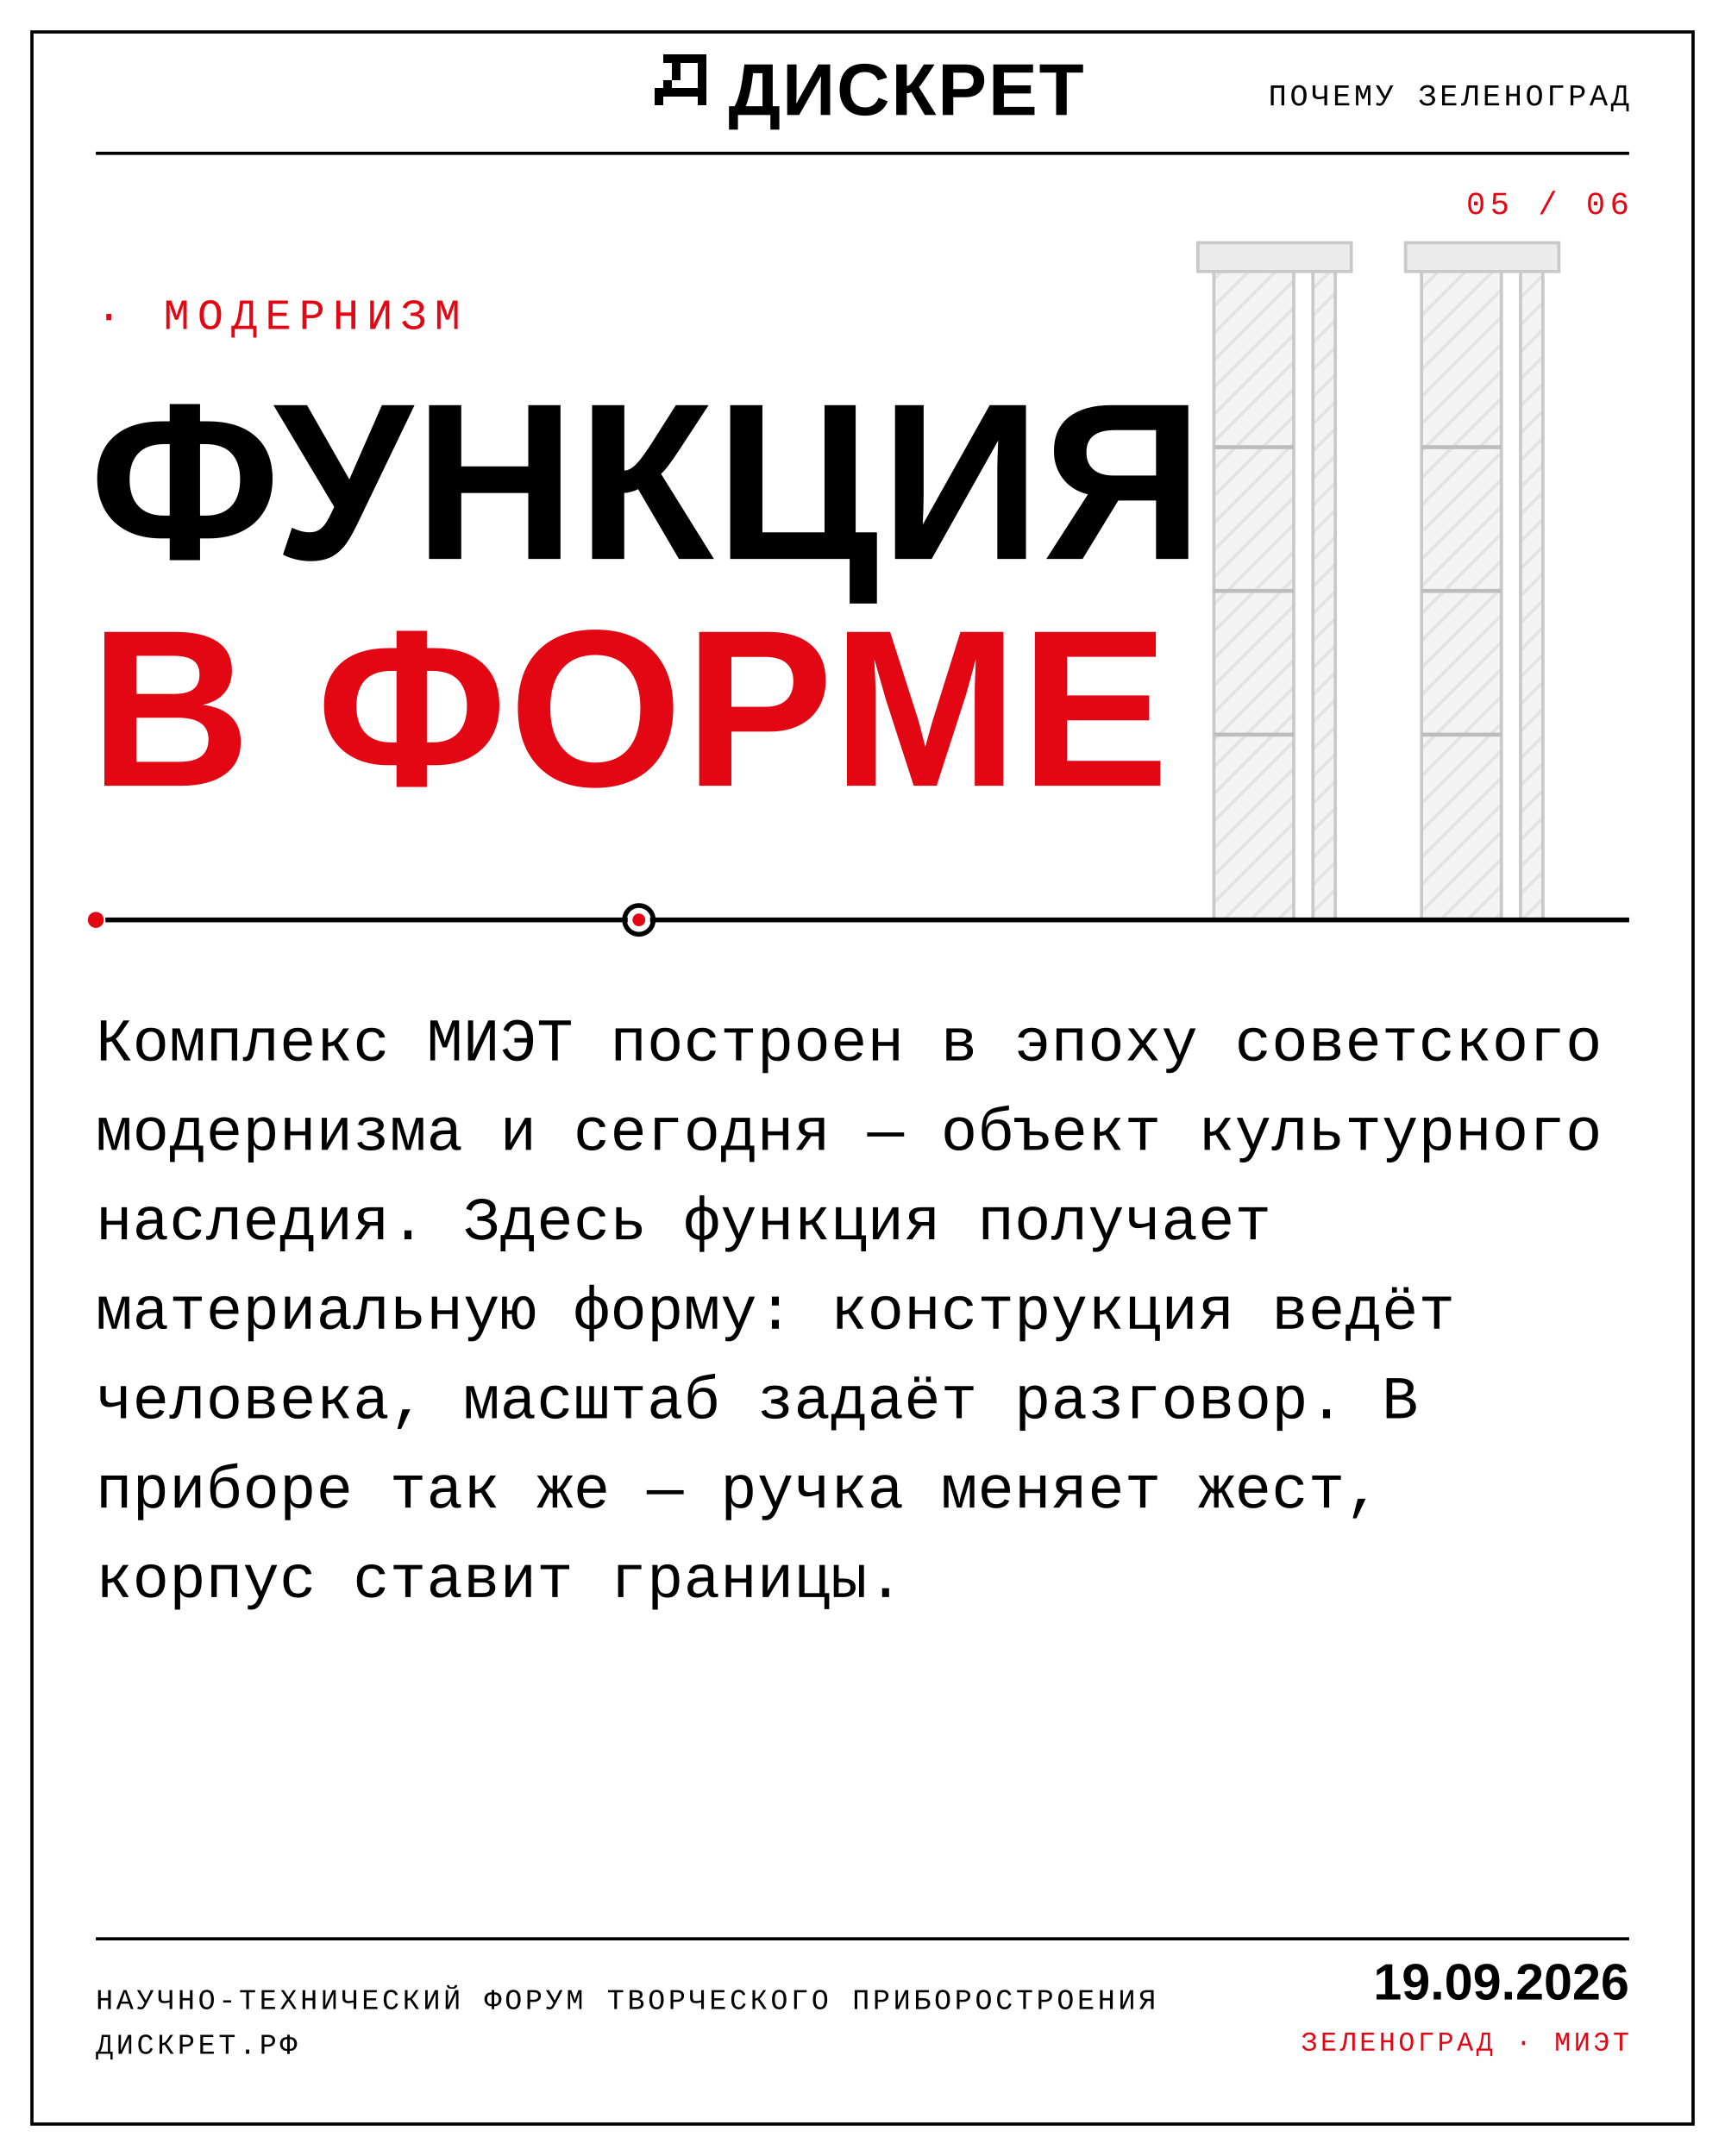
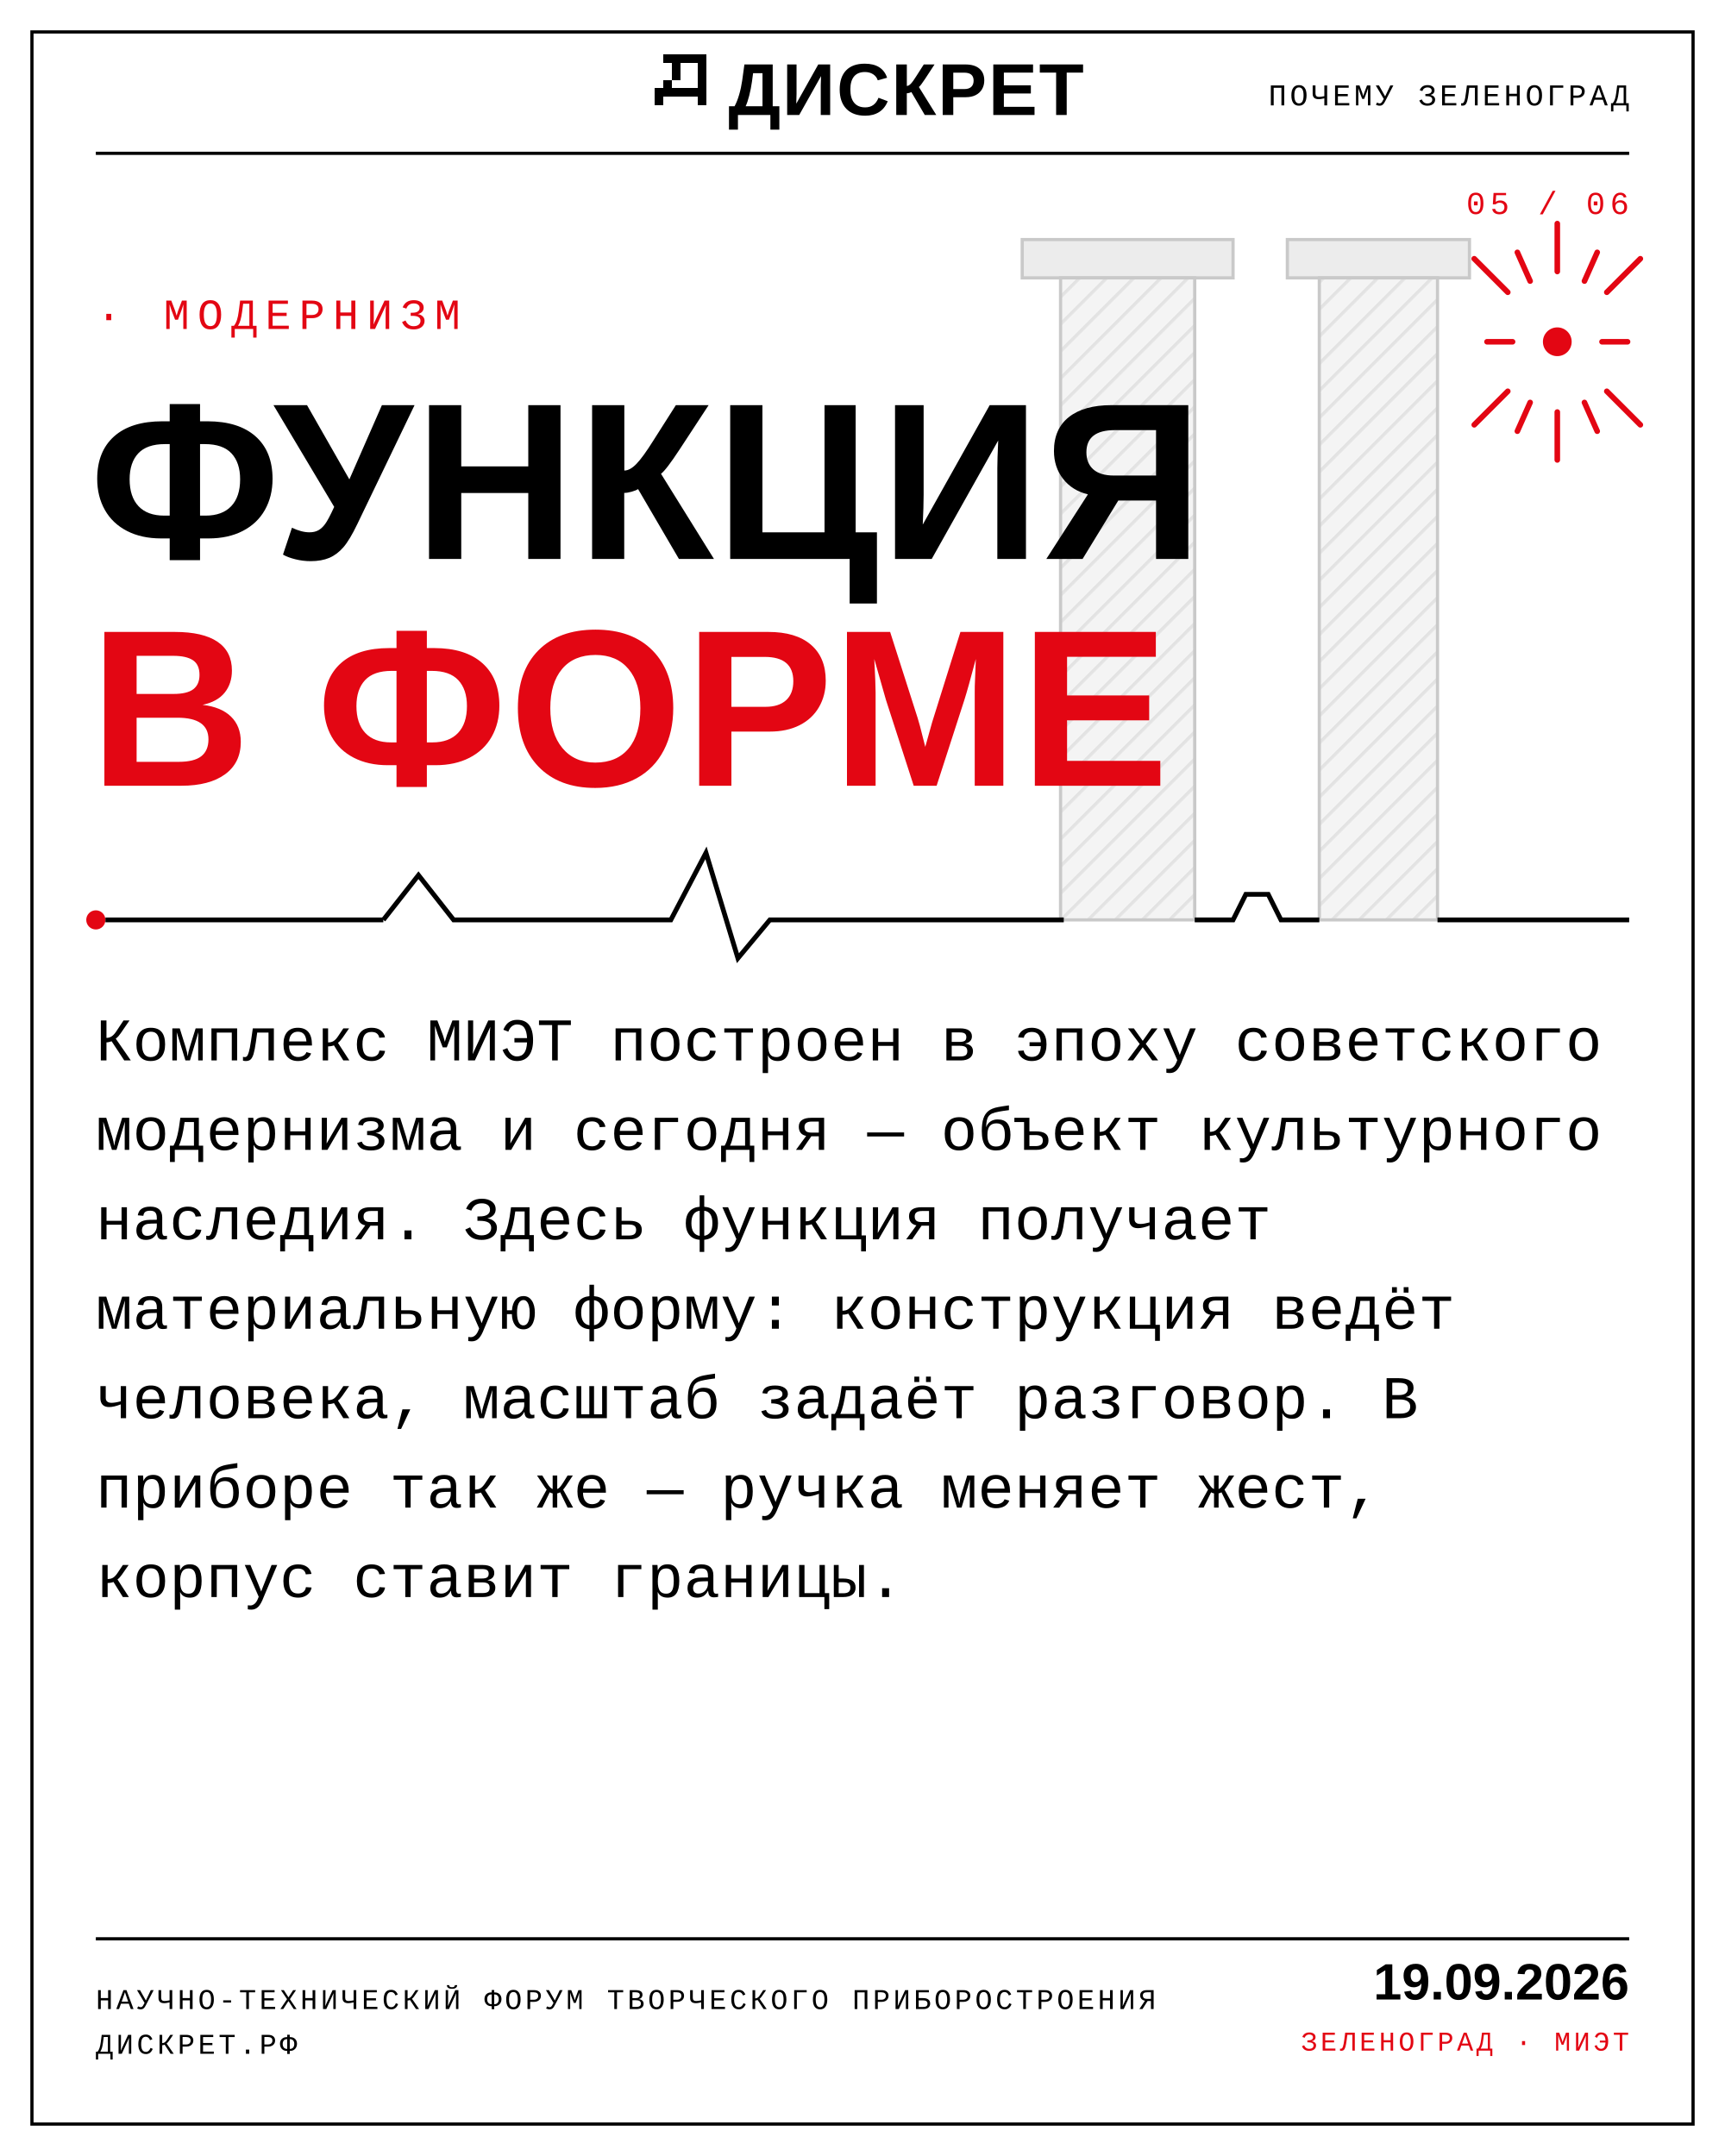
<svg xmlns="http://www.w3.org/2000/svg" width="1080" height="1350" viewBox="0 0 1080 1350" fill="none" font-family="'Arial Narrow','Helvetica Neue',Arial,sans-serif">
  <defs>
    <g id="logoD" shape-rendering="crispEdges" transform="scale(0.66667)">
      <rect x="10" y="0" width="2" height="12" />
      <rect x="2" y="0" width="8" height="2" />
      <rect x="4" y="2" width="2" height="4" />
      <rect x="2" y="6" width="2" height="2" />
      <rect x="0" y="8" width="12" height="2" />
      <rect x="0" y="10" width="2" height="2" />
    </g>
    <pattern id="th" width="12" height="12" patternTransform="rotate(45)" patternUnits="userSpaceOnUse">
      <rect width="12" height="12" fill="#f4f4f4" />
      <line x1="0" y1="0" x2="0" y2="12" stroke="#e3e3e3" stroke-width="4" />
    </pattern>
  </defs>
  <rect width="1080" height="1350" fill="#FFFFFF" />
  <rect x="20" y="20" width="1040" height="1310" fill="none" stroke="#000" stroke-width="2" />
  <use href="#logoD" fill="#000" transform="translate(410,34) scale(4.0)" />
  <text x="456" y="72" font-weight="800" font-size="46" letter-spacing="1" fill="#000">ДИСКРЕТ</text>
  <text x="1020" y="66" text-anchor="end" font-family="'Courier New',monospace" font-size="19" letter-spacing="2" fill="#000">ПОЧЕМУ ЗЕЛЕНОГРАД</text>
  <line x1="60" y1="96" x2="1020" y2="96" stroke="#000" stroke-width="2" />
  <text x="1020" y="134" text-anchor="end" font-family="'Courier New',monospace" font-size="20" letter-spacing="3" fill="#E30613">05 / 06</text>
-   <rect x="750" y="152" width="96" height="18" fill="#ececec" stroke="#c9c9c9" stroke-width="2" />
-   <rect x="760" y="170" width="50" height="406" fill="url(#th)" stroke="#c9c9c9" stroke-width="2" />
-   <rect x="822" y="170" width="14" height="406" fill="url(#th)" stroke="#c9c9c9" stroke-width="2" />
-   <rect x="880" y="152" width="96" height="18" fill="#ececec" stroke="#c9c9c9" stroke-width="2" />
-   <rect x="890" y="170" width="50" height="406" fill="url(#th)" stroke="#c9c9c9" stroke-width="2" />
-   <rect x="952" y="170" width="14" height="406" fill="url(#th)" stroke="#c9c9c9" stroke-width="2" />
+   <g stroke="#c9c9c9" stroke-width="2">
+     <rect x="640" y="150" width="132" height="24" fill="#ececec" />
+     <rect x="664" y="174" width="84" height="402" fill="url(#th)" />
+     <rect x="806" y="150" width="114" height="24" fill="#ececec" />
+     <rect x="826" y="174" width="74" height="402" fill="url(#th)" />
+   </g>
+   <g stroke="#E30613" stroke-width="3.5" stroke-linecap="round">
+     <line x1="975" y1="170" x2="975" y2="140" />
+     <line x1="975" y1="258" x2="975" y2="288" />
+     <line x1="931" y1="214" x2="947" y2="214" />
+     <line x1="1003" y1="214" x2="1019" y2="214" />
+     <line x1="944" y1="183" x2="923" y2="162" />
+     <line x1="1006" y1="183" x2="1027" y2="162" />
+     <line x1="944" y1="245" x2="923" y2="266" />
+     <line x1="1006" y1="245" x2="1027" y2="266" />
+     <line x1="958" y1="176" x2="950" y2="158" />
+     <line x1="992" y1="176" x2="1000" y2="158" />
+     <line x1="958" y1="252" x2="950" y2="270" />
+     <line x1="992" y1="252" x2="1000" y2="270" />
+   </g>
+   <circle cx="975" cy="214" r="9" fill="#E30613" />
  <text x="60" y="206" font-family="'Courier New',monospace" font-size="27" letter-spacing="5" fill="#E30613">· МОДЕРНИЗМ</text>
  <text x="56" y="350" font-weight="800" font-size="140" letter-spacing="1" fill="#000">ФУНКЦИЯ</text>
  <text x="56" y="492" font-weight="800" font-size="140" letter-spacing="1" fill="#E30613">В ФОРМЕ</text>
-   <circle cx="60" cy="576" r="5" fill="#E30613" />
-   <line x1="66" y1="576" x2="393" y2="576" stroke="#000" stroke-width="3" />
-   <line x1="407" y1="576" x2="1020" y2="576" stroke="#000" stroke-width="3" />
-   <circle cx="400" cy="576" r="9" fill="none" stroke="#000" stroke-width="3" />
-   <circle cx="400" cy="576" r="4" fill="#E30613" />
-   <line x1="760" y1="280" x2="810" y2="280" stroke="#bdbdbd" stroke-width="2.5" />
-   <line x1="890" y1="280" x2="940" y2="280" stroke="#bdbdbd" stroke-width="2.5" />
-   <line x1="760" y1="370" x2="810" y2="370" stroke="#bdbdbd" stroke-width="2.5" />
-   <line x1="890" y1="370" x2="940" y2="370" stroke="#bdbdbd" stroke-width="2.5" />
-   <line x1="760" y1="460" x2="810" y2="460" stroke="#bdbdbd" stroke-width="2.5" />
-   <line x1="890" y1="460" x2="940" y2="460" stroke="#bdbdbd" stroke-width="2.5" />
+   <circle cx="60" cy="576" r="6" fill="#E30613" />
+   <g stroke="#000" stroke-width="3" fill="none">
+     <line x1="66" y1="576" x2="240" y2="576" />
+     <polyline points="240,576 262,548 284,576 420,576 442,534 462,600 482,576 666,576" />
+     <polyline points="748,576 772,576 780,560 794,560 802,576 826,576" />
+     <line x1="900" y1="576" x2="1020" y2="576" />
+   </g>
  <text x="60" y="664" font-family="'Courier New',monospace" font-size="38" letter-spacing="0.2" fill="#000">Комплекс МИЭТ построен в эпоху советского</text>
  <text x="60" y="720" font-family="'Courier New',monospace" font-size="38" letter-spacing="0.2" fill="#000">модернизма и сегодня — объект культурного</text>
  <text x="60" y="776" font-family="'Courier New',monospace" font-size="38" letter-spacing="0.2" fill="#000">наследия. Здесь функция получает</text>
  <text x="60" y="832" font-family="'Courier New',monospace" font-size="38" letter-spacing="0.2" fill="#000">материальную форму: конструкция ведёт</text>
  <text x="60" y="888" font-family="'Courier New',monospace" font-size="38" letter-spacing="0.2" fill="#000">человека, масштаб задаёт разговор. В</text>
  <text x="60" y="944" font-family="'Courier New',monospace" font-size="38" letter-spacing="0.2" fill="#000">приборе так же — ручка меняет жест,</text>
  <text x="60" y="1000" font-family="'Courier New',monospace" font-size="38" letter-spacing="0.2" fill="#000">корпус ставит границы.</text>
  <line x1="60" y1="1214" x2="1020" y2="1214" stroke="#000" stroke-width="2" />
  <text x="60" y="1258" font-family="'Courier New',monospace" font-size="18" letter-spacing="2" fill="#000">НАУЧНО-ТЕХНИЧЕСКИЙ ФОРУМ ТВОРЧЕСКОГО ПРИБОРОСТРОЕНИЯ</text>
  <text x="60" y="1286" font-family="'Courier New',monospace" font-size="18" letter-spacing="2" fill="#000">ДИСКРЕТ.РФ</text>
  <text x="1020" y="1252" text-anchor="end" font-weight="800" font-size="32" fill="#000">19.09.2026</text>
  <text x="1020" y="1284" text-anchor="end" font-family="'Courier New',monospace" font-size="17" letter-spacing="2" fill="#E30613">ЗЕЛЕНОГРАД · МИЭТ</text>
</svg>
